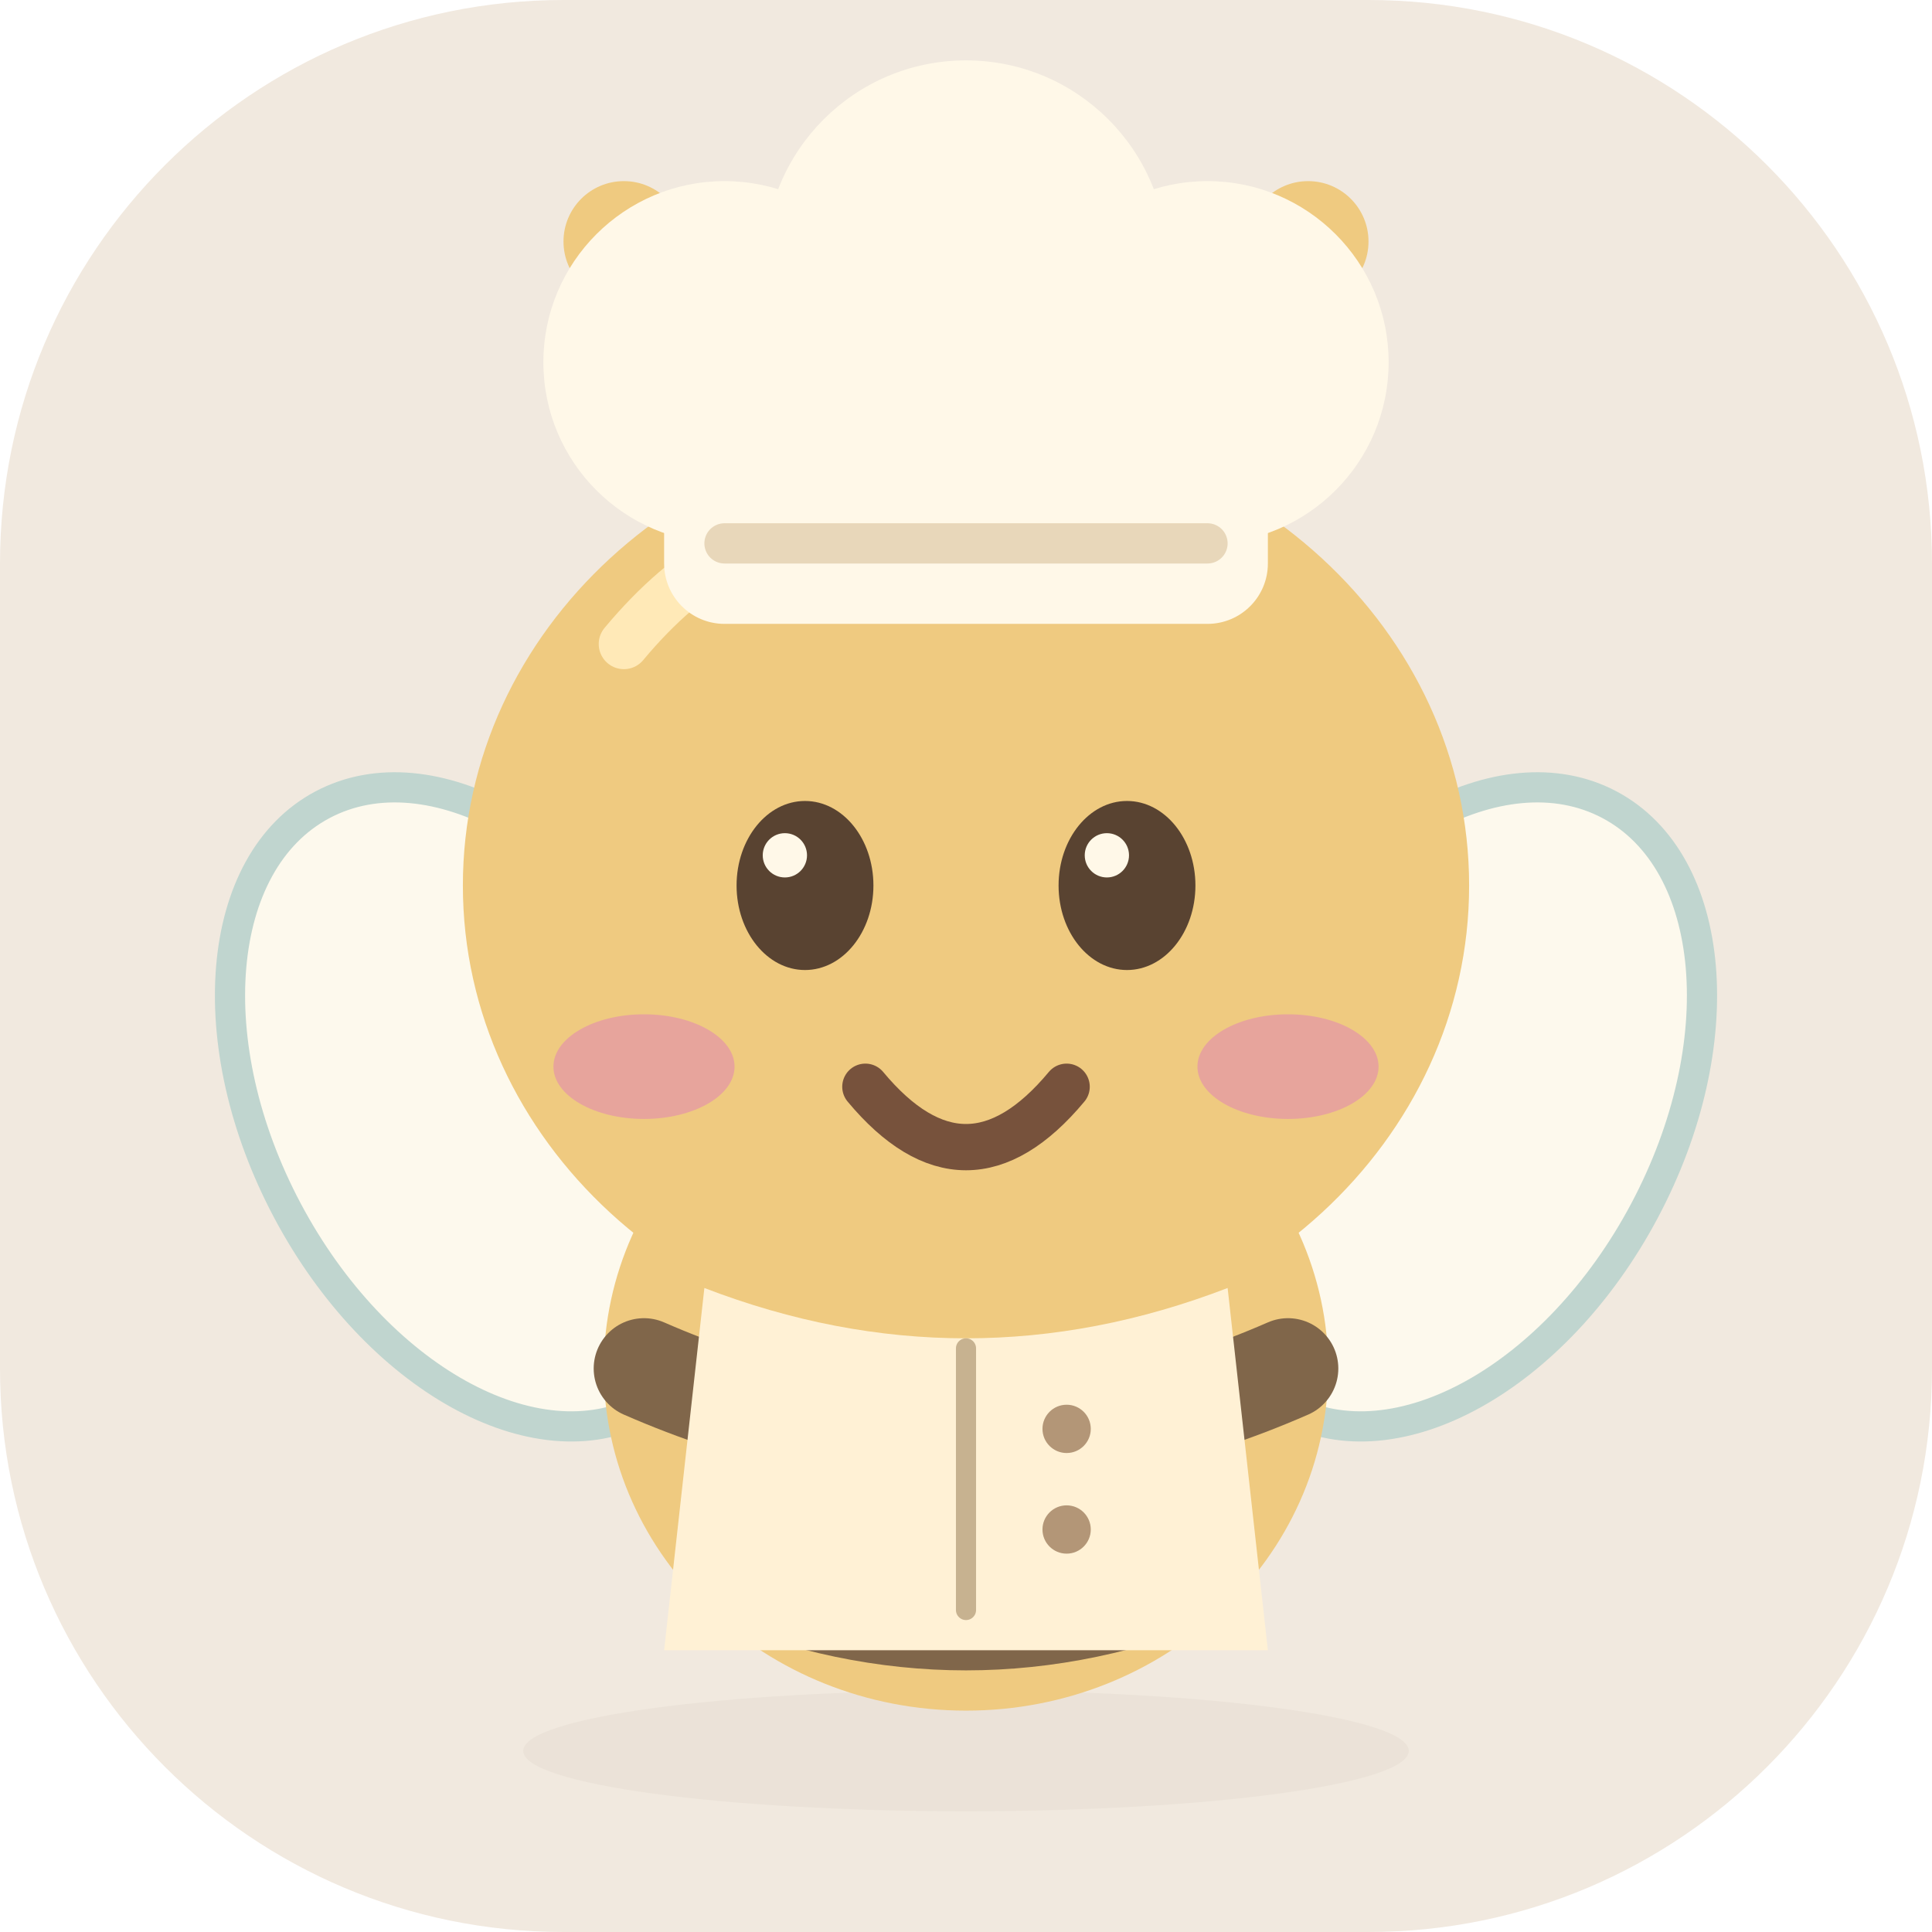
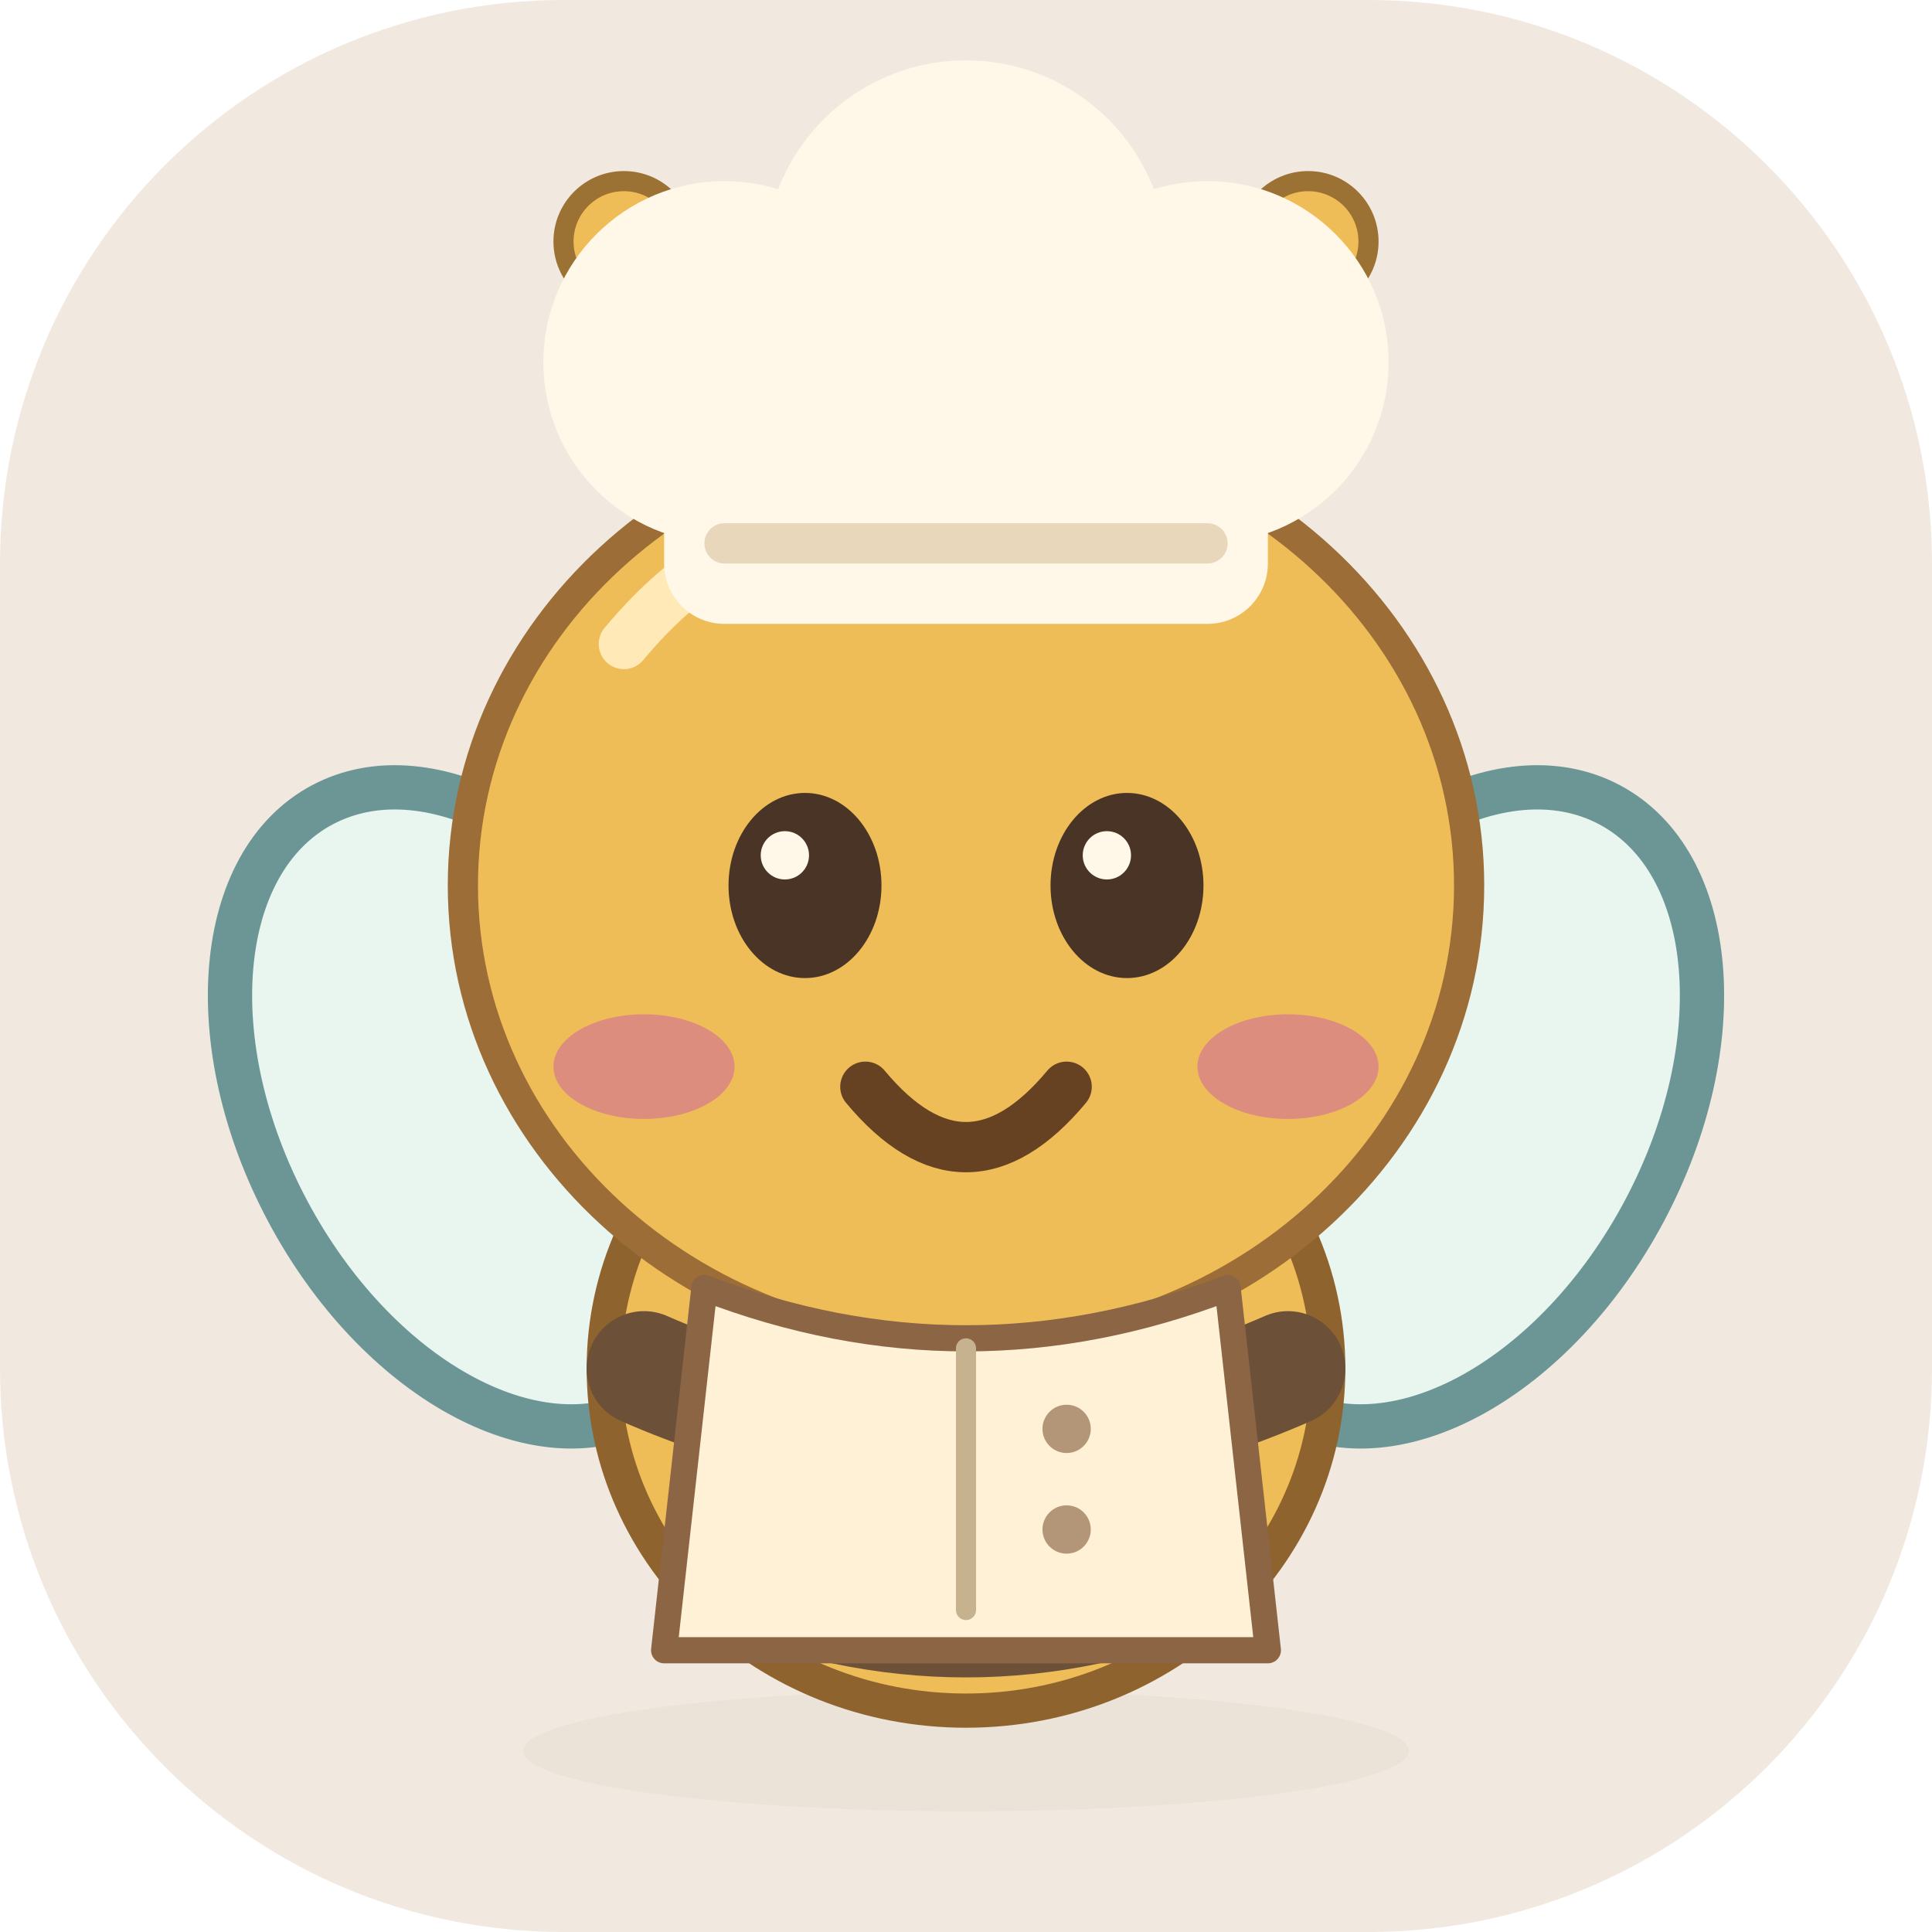
<svg xmlns="http://www.w3.org/2000/svg" viewBox="0 0 96 96">
  <rect x="0" y="0" width="96" height="96" rx="28" fill="#f1e9df" />
-   <ellipse cx="48" cy="87" rx="22" ry="3" fill="#6b58420c" />
-   <ellipse cx="24" cy="55" rx="11" ry="17" transform="rotate(-28 24 55)" fill="#fdf9ed" stroke="#c0d5cf" stroke-width="1.5" />
-   <ellipse cx="72" cy="55" rx="11" ry="17" transform="rotate(28 72 55)" fill="#fdf9ed" stroke="#c0d5cf" stroke-width="1.5" />
-   <ellipse cx="48" cy="68" rx="18" ry="17" fill="#efca80" />
-   <path d="M32 68q16 7 32 0m-28 10q12 5 24 0" fill="none" stroke="#80664a" stroke-width="5" stroke-linecap="round" stroke-linejoin="round" />
-   <path d="M37 28q-2-10-6-14m28 14q2-10 6-14" fill="none" stroke="#8f744f" stroke-width="2.5" stroke-linecap="round" stroke-linejoin="round" />
-   <ellipse cx="31" cy="12" rx="3" ry="3" fill="#efca80" />
-   <ellipse cx="65" cy="12" rx="3" ry="3" fill="#efca80" />
-   <ellipse cx="48" cy="44" rx="25" ry="23" fill="#efca80" />
+   <ellipse cx="48" cy="87" rx="22" ry="3" fill="#6b58420c" stroke="none" stroke-width="1.7" />
+   <ellipse cx="24" cy="55" rx="11" ry="17" transform="rotate(-28 24 55)" fill="#e9f5ef" stroke="#6b9695" stroke-width="2.2" />
+   <ellipse cx="72" cy="55" rx="11" ry="17" transform="rotate(28 72 55)" fill="#e9f5ef" stroke="#6b9695" stroke-width="2.2" />
+   <ellipse cx="48" cy="68" rx="18" ry="17" fill="#efbd58" stroke="#8e632e" stroke-width="1.7" />
+   <path d="M32 68q16 7 32 0m-28 10q12 5 24 0" fill="none" stroke="#6c5138" stroke-width="5.7" stroke-linecap="round" stroke-linejoin="round" />
+   <path d="M37 28q-2-10-6-14m28 14q2-10 6-14" fill="none" stroke="#795732" stroke-width="2.8" stroke-linecap="round" stroke-linejoin="round" />
+   <ellipse cx="31" cy="12" rx="3" ry="3" fill="#efbd58" stroke="#9c7134" stroke-width="1" />
+   <ellipse cx="65" cy="12" rx="3" ry="3" fill="#efbd58" stroke="#9c7134" stroke-width="1" />
+   <ellipse cx="48" cy="44" rx="25" ry="23" fill="#efbd58" stroke="#9c6d36" stroke-width="1.5" />
  <path d="M31 32q5-6 11-6" fill="none" stroke="#ffe9b7" stroke-width="2.5" stroke-linecap="round" stroke-linejoin="round" />
-   <ellipse cx="40" cy="44" rx="3.4" ry="4.2" fill="#594331" />
-   <ellipse cx="39" cy="42.5" rx="1.1" ry="1.1" fill="#fff8e8" />
-   <ellipse cx="56" cy="44" rx="3.4" ry="4.2" fill="#594331" />
-   <ellipse cx="55" cy="42.5" rx="1.1" ry="1.1" fill="#fff8e8" />
-   <ellipse cx="32" cy="53" rx="4.5" ry="2.6" fill="#e7a49c" />
-   <ellipse cx="64" cy="53" rx="4.5" ry="2.6" fill="#e7a49c" />
-   <path d="M43 54q5 6 10 0" fill="none" stroke="#77523c" stroke-width="2.3" stroke-linecap="round" stroke-linejoin="round" />
-   <ellipse cx="36" cy="18" rx="9" ry="9" fill="#fff8e8" />
-   <ellipse cx="48" cy="13" rx="10" ry="10" fill="#fff8e8" />
-   <ellipse cx="60" cy="18" rx="9" ry="9" fill="#fff8e8" />
+   <ellipse cx="40" cy="44" rx="3.8" ry="4.6" fill="#493426" stroke="none" stroke-width="1.7" />
+   <ellipse cx="39" cy="42.5" rx="1.2" ry="1.2" fill="#fff8e8" stroke="none" stroke-width="1.7" />
+   <ellipse cx="56" cy="44" rx="3.8" ry="4.6" fill="#493426" stroke="none" stroke-width="1.7" />
+   <ellipse cx="55" cy="42.5" rx="1.2" ry="1.2" fill="#fff8e8" stroke="none" stroke-width="1.7" />
+   <ellipse cx="32" cy="53" rx="4.5" ry="2.6" fill="#dc8d7e" stroke="none" stroke-width="1.7" />
+   <ellipse cx="64" cy="53" rx="4.5" ry="2.6" fill="#dc8d7e" stroke="none" stroke-width="1.7" />
+   <path d="M43 54q5 6 10 0" fill="none" stroke="#674222" stroke-width="2.5" stroke-linecap="round" stroke-linejoin="round" />
+   <ellipse cx="36" cy="18" rx="9" ry="9" fill="#fff8e8" stroke="none" stroke-width="1.7" />
+   <ellipse cx="48" cy="13" rx="10" ry="10" fill="#fff8e8" stroke="none" stroke-width="1.7" />
+   <ellipse cx="60" cy="18" rx="9" ry="9" fill="#fff8e8" stroke="none" stroke-width="1.7" />
  <rect x="33" y="18" width="30" height="13" rx="3" fill="#fff8e8" />
  <path d="M36 27h24" fill="none" stroke="#e8d7ba" stroke-width="2" stroke-linecap="round" stroke-linejoin="round" />
-   <path d="M35 64q13 5 26 0l2 18H33Z" fill="#fff1d5" stroke="none" stroke-width="2" stroke-linecap="round" stroke-linejoin="round" />
+   <path d="M35 64q13 5 26 0l2 18H33Z" fill="#fff1d5" stroke="#8c6545" stroke-width="1.3" stroke-linecap="round" stroke-linejoin="round" />
  <path d="M48 67v13" fill="none" stroke="#c7b290" stroke-width="1" stroke-linecap="round" stroke-linejoin="round" />
-   <ellipse cx="53" cy="71" rx="1.2" ry="1.2" fill="#b39677" />
-   <ellipse cx="53" cy="76" rx="1.2" ry="1.2" fill="#b39677" />
+   <ellipse cx="53" cy="71" rx="1.2" ry="1.2" fill="#b39677" stroke="none" stroke-width="1.7" />
+   <ellipse cx="53" cy="76" rx="1.2" ry="1.2" fill="#b39677" stroke="none" stroke-width="1.7" />
</svg>
